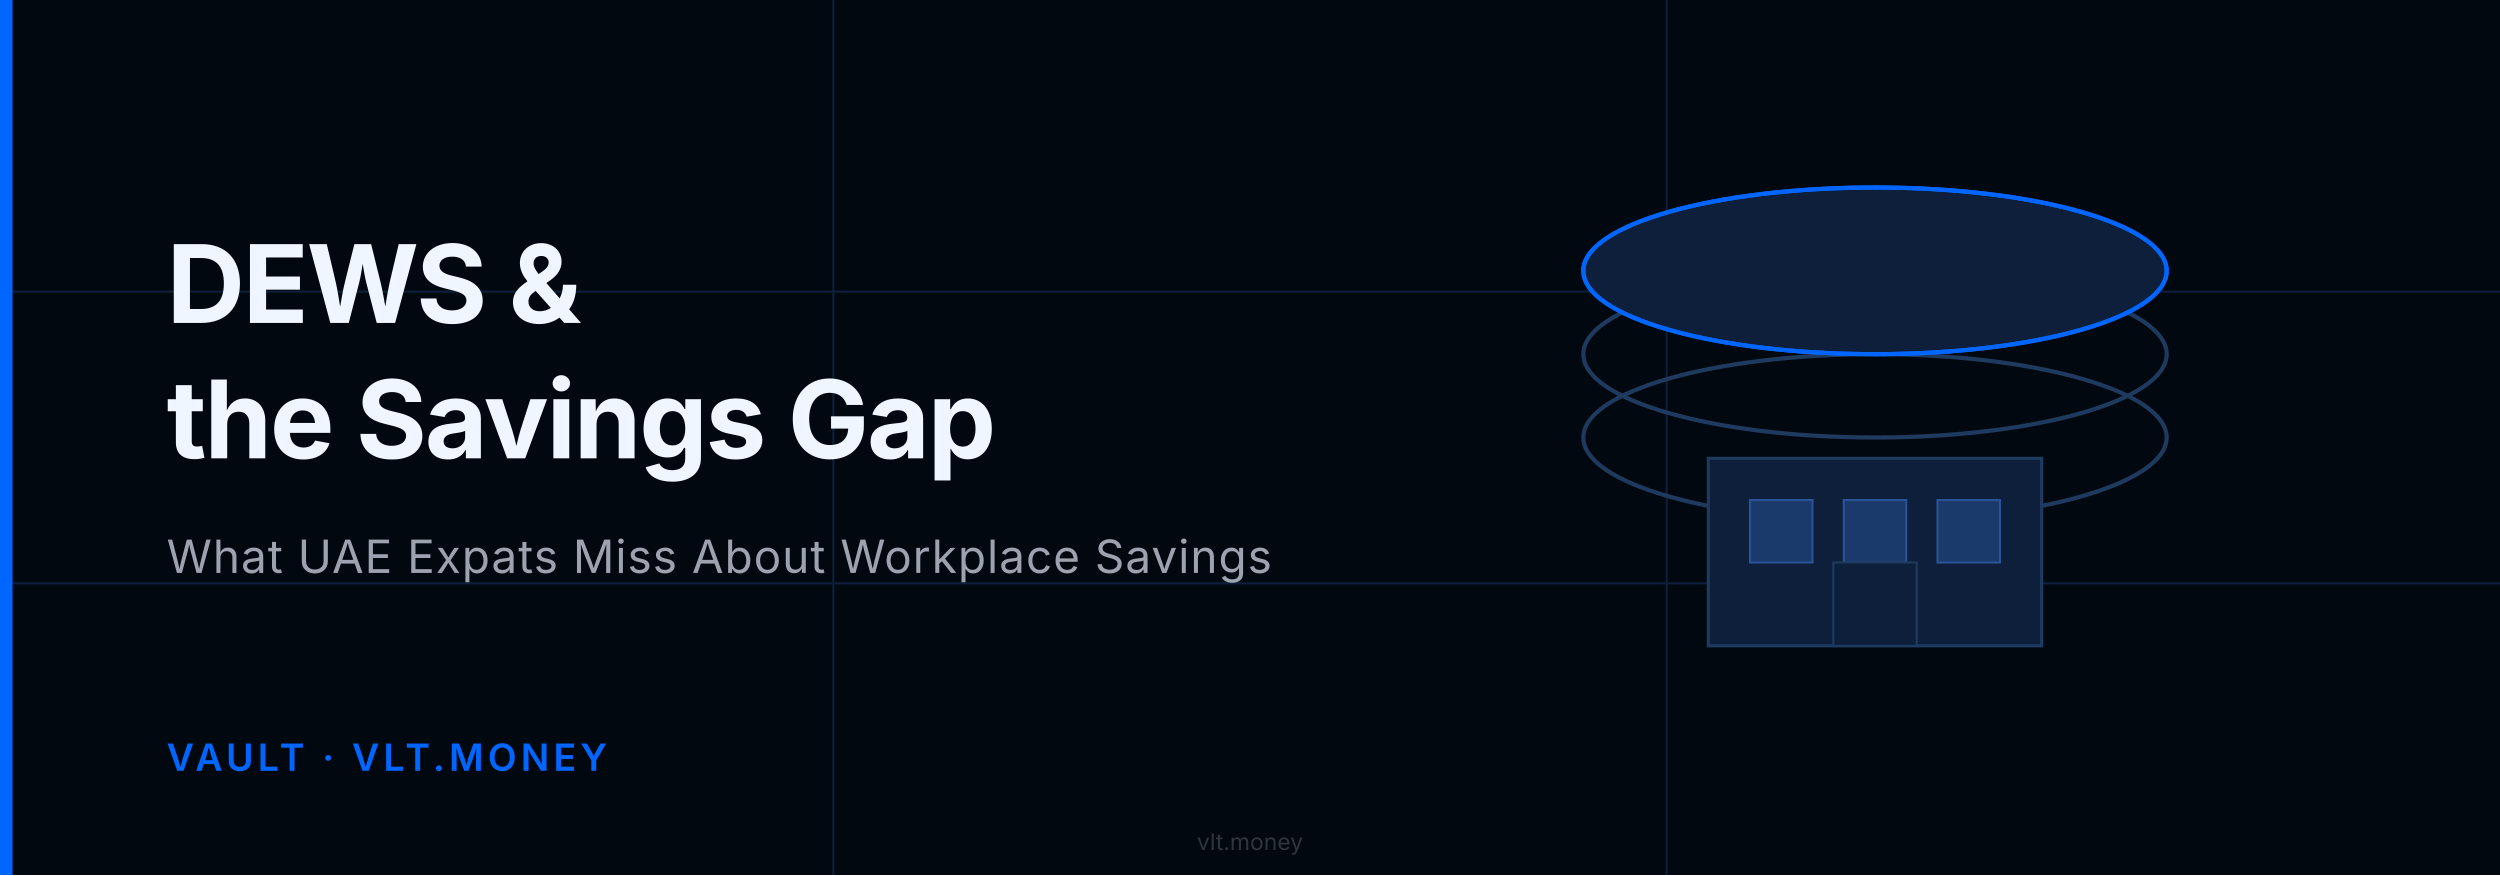
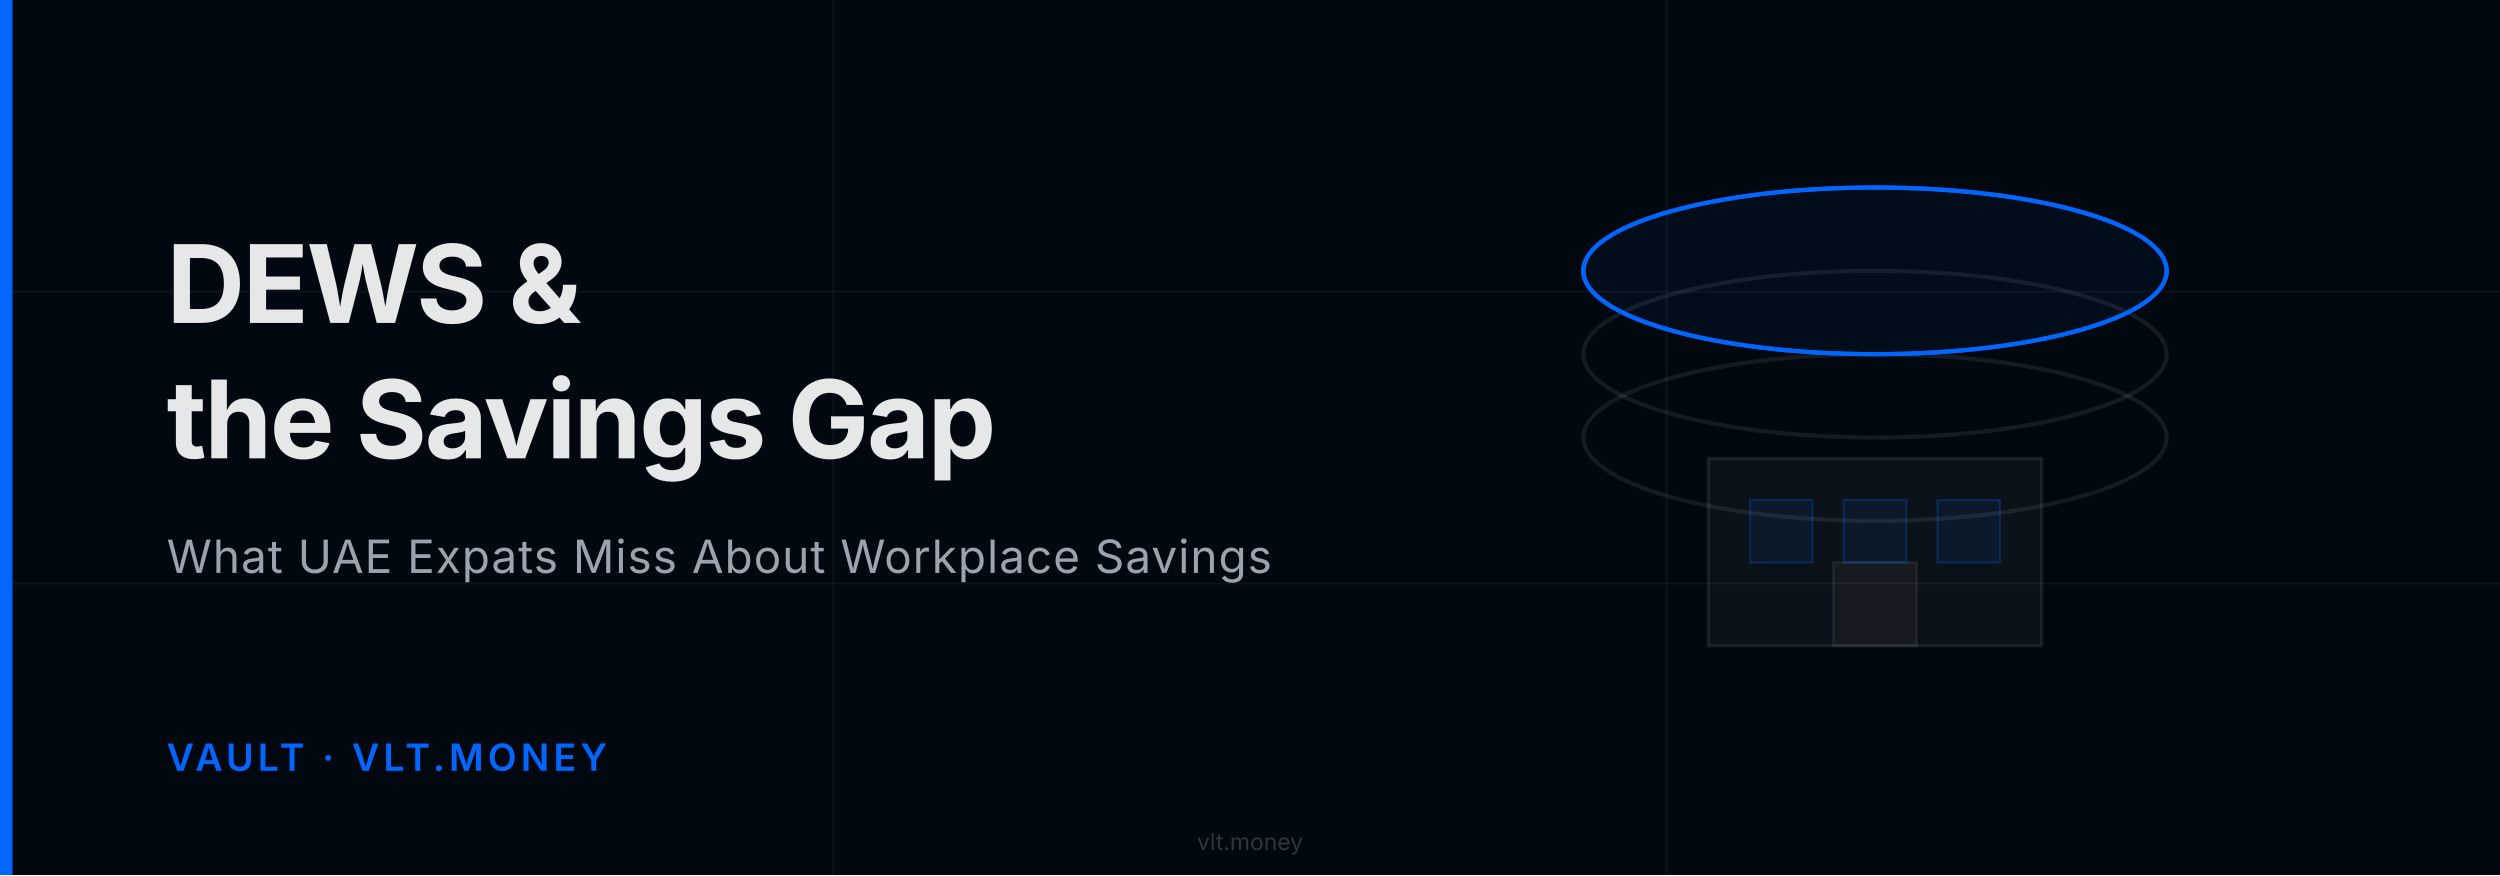
<svg xmlns="http://www.w3.org/2000/svg" width="1200" height="420" viewBox="0 0 1200 420">
  <rect width="1200" height="420" fill="#020810" />
-   <line x1="0" y1="140" x2="1200" y2="140" stroke="#0d1f3a" stroke-width="1" />
-   <line x1="0" y1="280" x2="1200" y2="280" stroke="#0d1f3a" stroke-width="1" />
-   <line x1="400" y1="0" x2="400" y2="420" stroke="#0d1f3a" stroke-width="1" />
-   <line x1="800" y1="0" x2="800" y2="420" stroke="#0d1f3a" stroke-width="1" />
+   <line x1="0" y1="140" x2="1200" y2="140" stroke="rgba(255,255,255,0.04)" stroke-width="1" />
+   <line x1="0" y1="280" x2="1200" y2="280" stroke="rgba(255,255,255,0.04)" stroke-width="1" />
+   <line x1="400" y1="0" x2="400" y2="420" stroke="rgba(255,255,255,0.04)" stroke-width="1" />
+   <line x1="800" y1="0" x2="800" y2="420" stroke="rgba(255,255,255,0.04)" stroke-width="1" />
  <rect x="0" y="0" width="6" height="420" fill="#0066FF" />
-   <ellipse cx="900" cy="210" rx="140" ry="40" fill="none" stroke="#1e3a5f" stroke-width="2" />
-   <ellipse cx="900" cy="170" rx="140" ry="40" fill="none" stroke="#1e3a5f" stroke-width="2" />
-   <ellipse cx="900" cy="130" rx="140" ry="40" fill="#0d1f3a" stroke="#0066FF" stroke-width="2" />
+   <ellipse cx="900" cy="210" rx="140" ry="40" fill="none" stroke="rgba(255,255,255,0.08)" stroke-width="2" />
+   <ellipse cx="900" cy="170" rx="140" ry="40" fill="none" stroke="rgba(255,255,255,0.08)" stroke-width="2" />
+   <ellipse cx="900" cy="130" rx="140" ry="40" fill="rgba(0,102,255,0.05)" stroke="#0066FF" stroke-width="2" />
  <ellipse cx="900" cy="130" rx="140" ry="40" fill="none" stroke="#0066FF" stroke-width="2" />
-   <rect x="820" y="220" width="160" height="90" fill="#0d1f3a" stroke="#1e3a5f" stroke-width="1.5" />
-   <rect x="840" y="240" width="30" height="30" fill="#1a3a6b" stroke="#2a5298" stroke-width="1" />
-   <rect x="885" y="240" width="30" height="30" fill="#1a3a6b" stroke="#2a5298" stroke-width="1" />
-   <rect x="930" y="240" width="30" height="30" fill="#1a3a6b" stroke="#2a5298" stroke-width="1" />
-   <rect x="880" y="270" width="40" height="40" fill="#0d1f3a" stroke="#1e3a5f" stroke-width="1" />
-   <text x="80" y="155" font-family="Inter, system-ui, sans-serif" font-size="52" font-weight="700" fill="#f0f6ff" letter-spacing="-1">DEWS &amp;</text>
-   <text x="80" y="220" font-family="Inter, system-ui, sans-serif" font-size="52" font-weight="700" fill="#f0f6ff" letter-spacing="-1">the Savings Gap</text>
+   <rect x="820" y="220" width="160" height="90" fill="rgba(255,255,255,0.04)" stroke="rgba(255,255,255,0.08)" stroke-width="1.5" />
+   <rect x="840" y="240" width="30" height="30" fill="rgba(0,102,255,0.08)" stroke="rgba(0,102,255,0.25)" stroke-width="1" />
+   <rect x="885" y="240" width="30" height="30" fill="rgba(0,102,255,0.08)" stroke="rgba(0,102,255,0.25)" stroke-width="1" />
+   <rect x="930" y="240" width="30" height="30" fill="rgba(0,102,255,0.08)" stroke="rgba(0,102,255,0.25)" stroke-width="1" />
+   <rect x="880" y="270" width="40" height="40" fill="rgba(255,255,255,0.04)" stroke="rgba(255,255,255,0.08)" stroke-width="1" />
+   <text x="80" y="155" font-family="Inter, system-ui, sans-serif" font-size="52" font-weight="700" fill="rgba(255,255,255,0.9)" letter-spacing="-1">DEWS &amp;</text>
+   <text x="80" y="220" font-family="Inter, system-ui, sans-serif" font-size="52" font-weight="700" fill="rgba(255,255,255,0.9)" letter-spacing="-1">the Savings Gap</text>
  <text x="80" y="275" font-family="Inter, system-ui, sans-serif" font-size="22" fill="#9CA3AF" letter-spacing="0.5">What UAE Expats Miss About Workplace Savings</text>
  <text x="80" y="370" font-family="Inter, system-ui, sans-serif" font-size="18" fill="#0066FF" font-weight="600" letter-spacing="2">VAULT · VLT.MONEY</text>
  <text x="600" y="408" text-anchor="middle" font-family="Inter, system-ui, sans-serif" font-size="11" fill="rgba(255,255,255,0.18)">vlt.money</text>
</svg>
